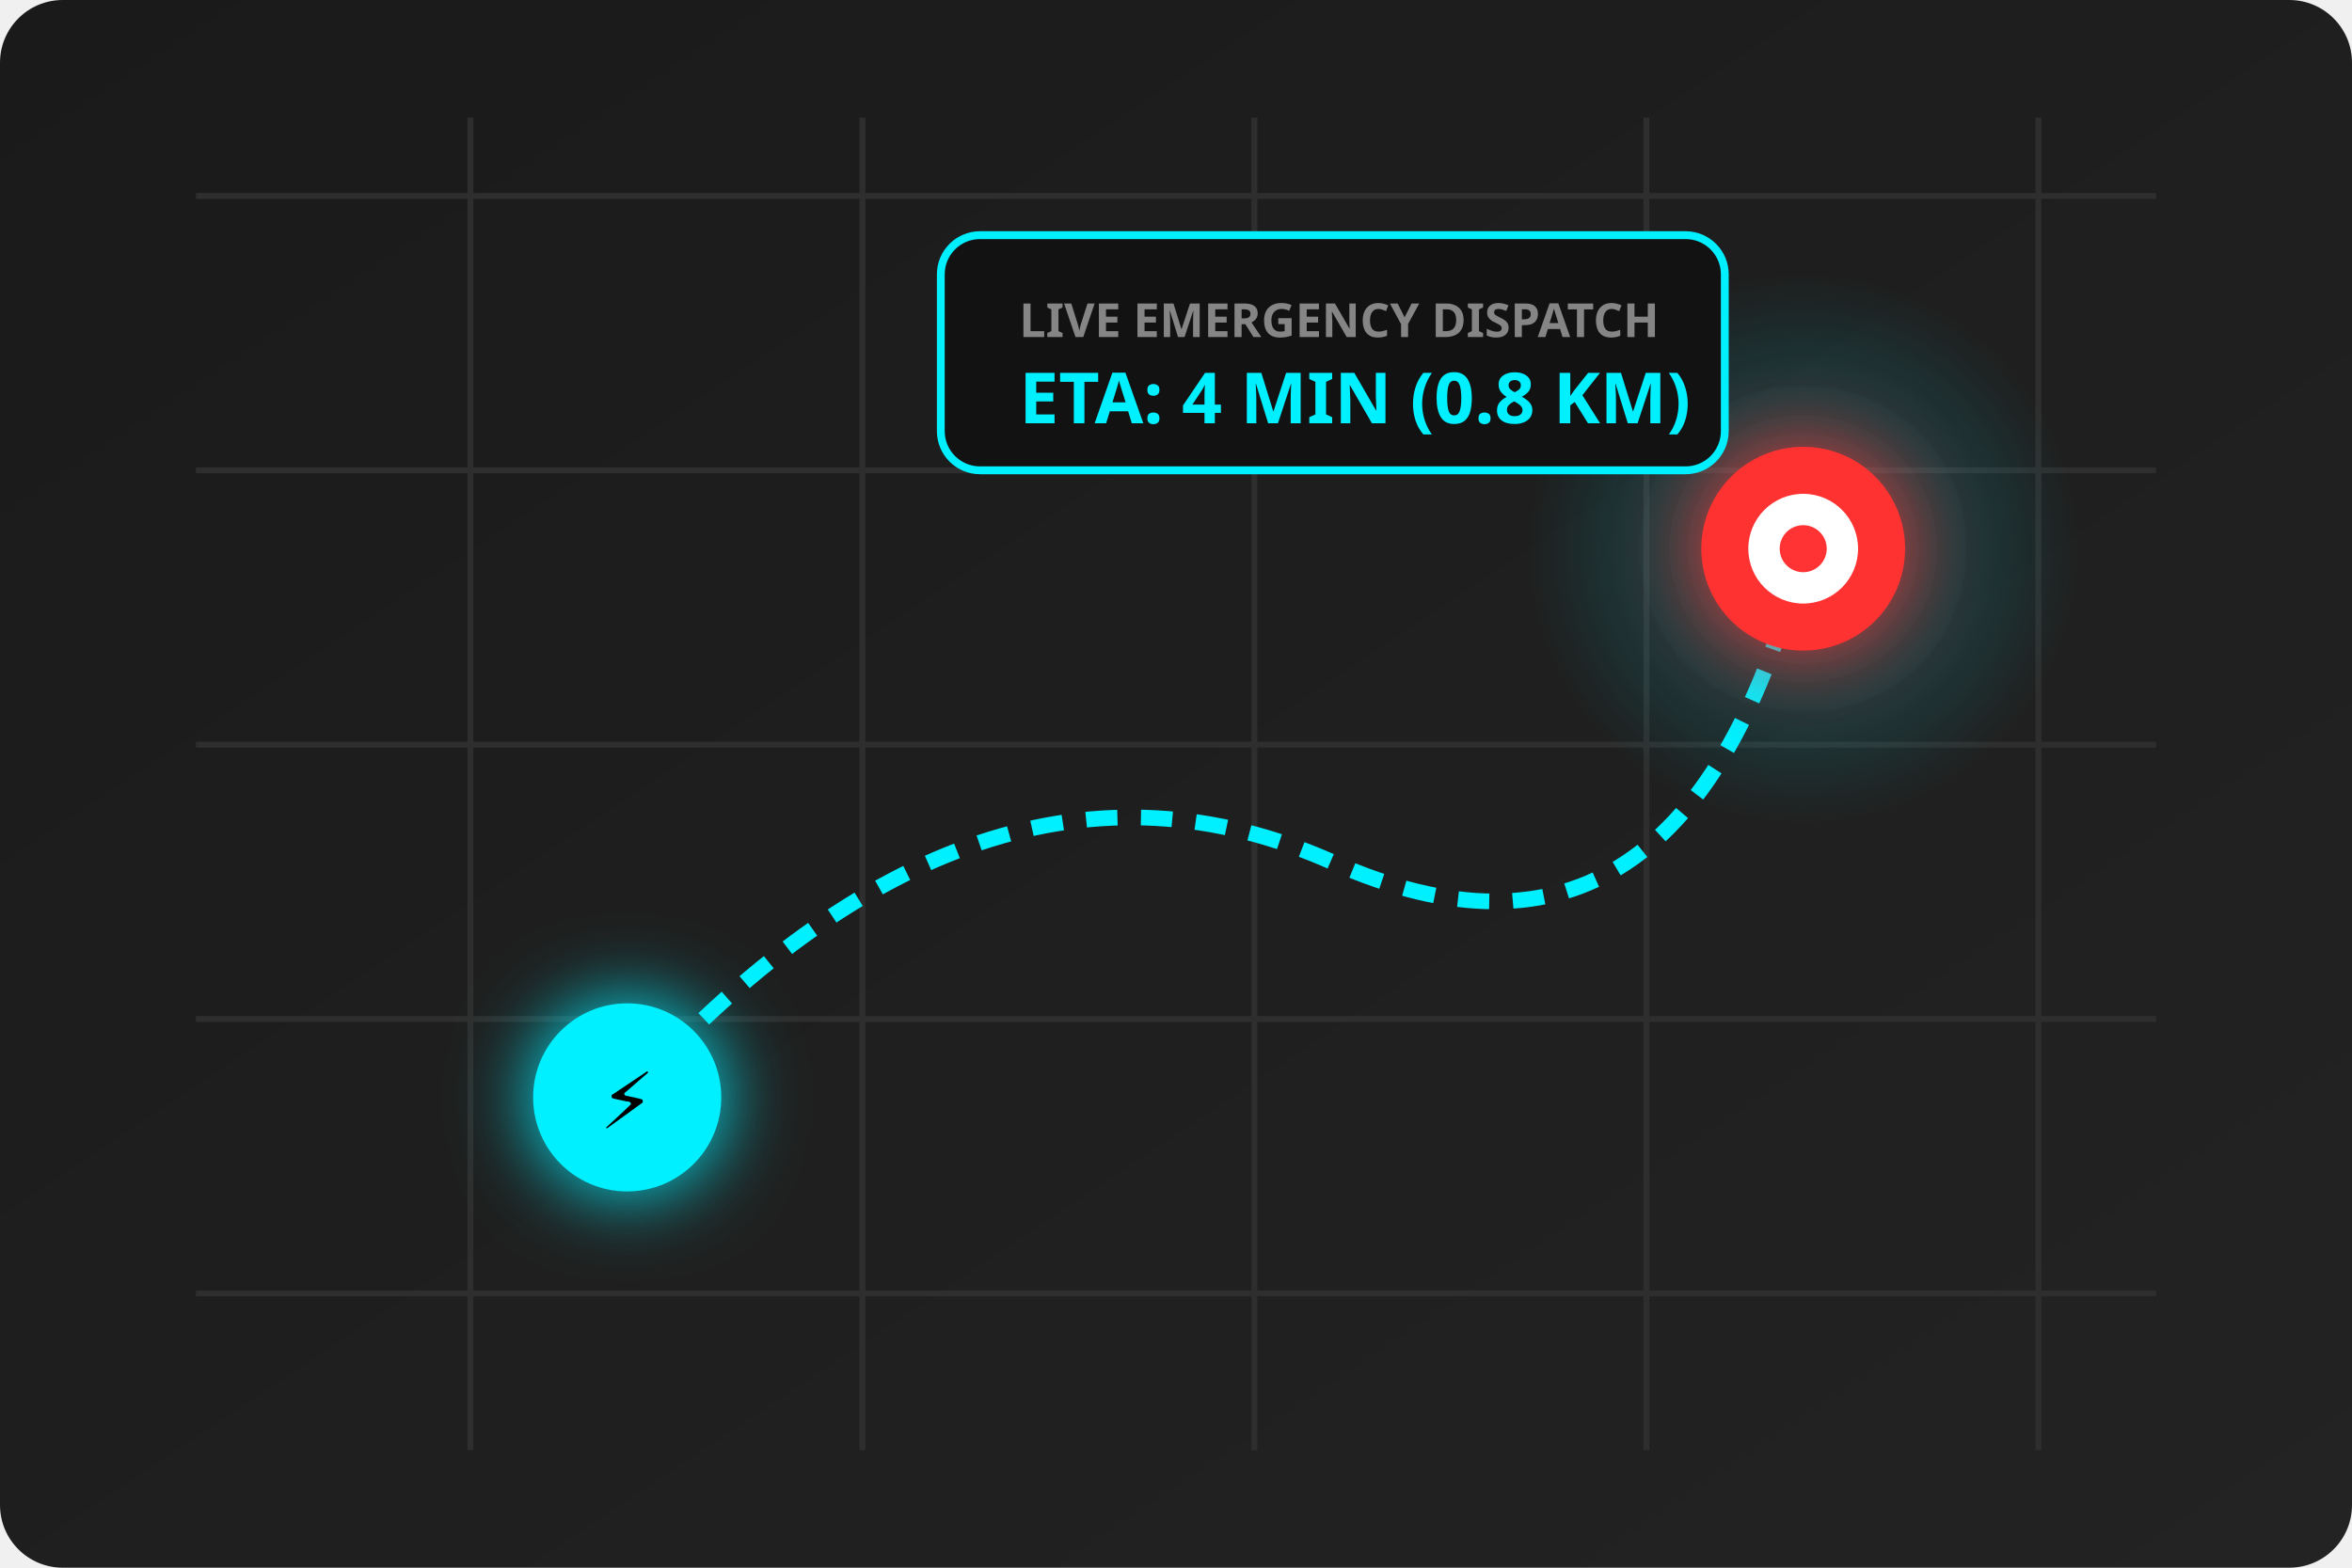
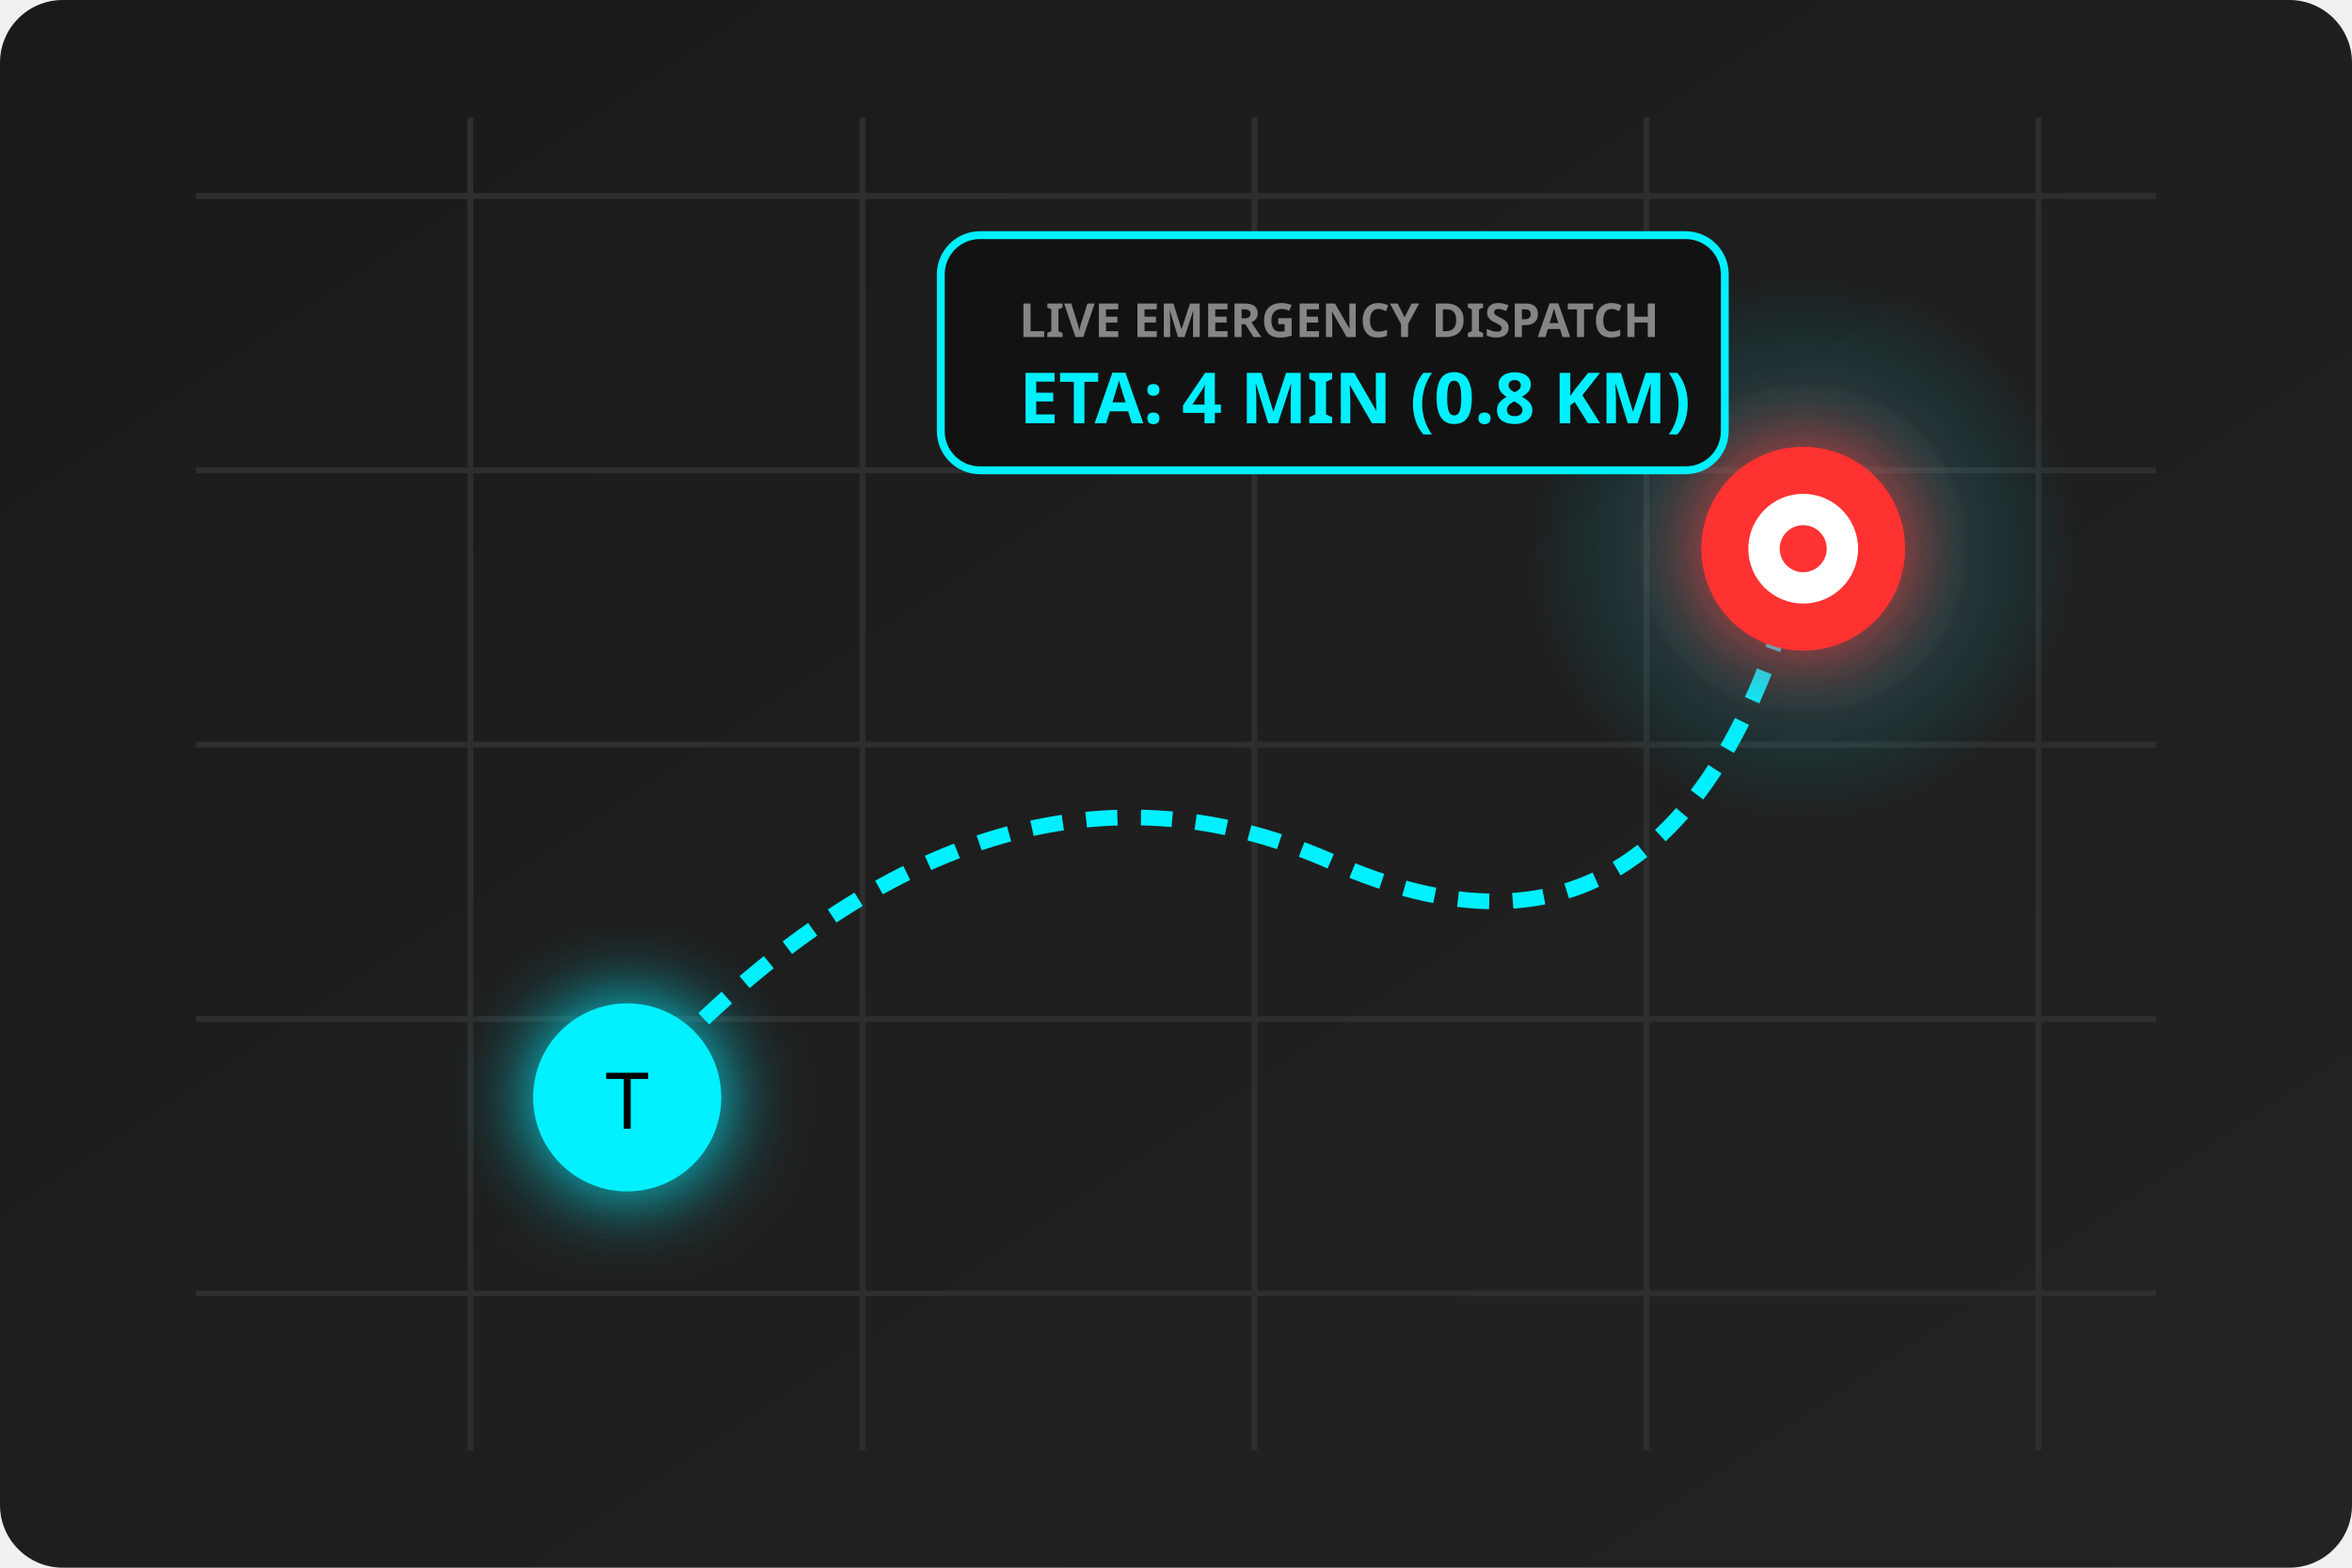
<svg xmlns="http://www.w3.org/2000/svg" viewBox="0 0 600 400" width="100%" height="100%">
  <defs>
    <linearGradient id="bgGrad" x1="0%" y1="0%" x2="100%" y2="100%">
      <stop offset="0%" stop-color="#1A1A1A" />
      <stop offset="100%" stop-color="#232323" />
    </linearGradient>
    <radialGradient id="aquaGlow" cx="50%" cy="50%" r="50%">
      <stop offset="0%" stop-color="#00F0FF" stop-opacity="0.3" />
      <stop offset="100%" stop-color="#00F0FF" stop-opacity="0" />
    </radialGradient>
  </defs>
  <rect width="600" height="400" rx="16" fill="url(#bgGrad)" />
  <g stroke="#2E2E2E" stroke-width="1.5">
    <line x1="50" y1="50" x2="550" y2="50" />
    <line x1="50" y1="120" x2="550" y2="120" />
    <line x1="50" y1="190" x2="550" y2="190" />
    <line x1="50" y1="260" x2="550" y2="260" />
    <line x1="50" y1="330" x2="550" y2="330" />
    <line x1="120" y1="30" x2="120" y2="370" />
    <line x1="220" y1="30" x2="220" y2="370" />
    <line x1="320" y1="30" x2="320" y2="370" />
    <line x1="420" y1="30" x2="420" y2="370" />
    <line x1="520" y1="30" x2="520" y2="370" />
  </g>
  <path d="M 160 280 Q 250 180 340 220 T 460 140" fill="none" stroke="#00F0FF" stroke-width="4" stroke-dasharray="8 6" />
  <circle cx="460" cy="140" r="70" fill="url(#aquaGlow)" />
  <g transform="translate(160, 280)">
    <circle cx="0" cy="0" r="24" fill="#00F0FF" filter="drop-shadow(0 0 10px #00F0FF)" />
-     <text x="0" y="8" font-size="20" text-anchor="middle" fill="#000">⚡</text>
+     <text x="0" y="8" font-size="20" font-family="sans-serif" text-anchor="middle" fill="#000">T</text>
  </g>
  <g transform="translate(460, 140)">
    <circle cx="0" cy="0" r="26" fill="#FF3333" filter="drop-shadow(0 0 12px #FF3333)" />
    <circle cx="0" cy="0" r="14" fill="#FFFFFF" />
    <circle cx="0" cy="0" r="6" fill="#FF3333" />
  </g>
  <g transform="translate(240, 60)">
    <rect width="200" height="60" rx="10" fill="#121212" stroke="#00F0FF" stroke-width="2" />
    <text x="20" y="26" fill="#858585" font-family="sans-serif" font-size="12" font-weight="600">LIVE EMERGENCY DISPATCH</text>
    <text x="20" y="48" fill="#00F0FF" font-family="sans-serif" font-size="18" font-weight="900">ETA: 4 MIN (0.8 KM)</text>
  </g>
</svg>
